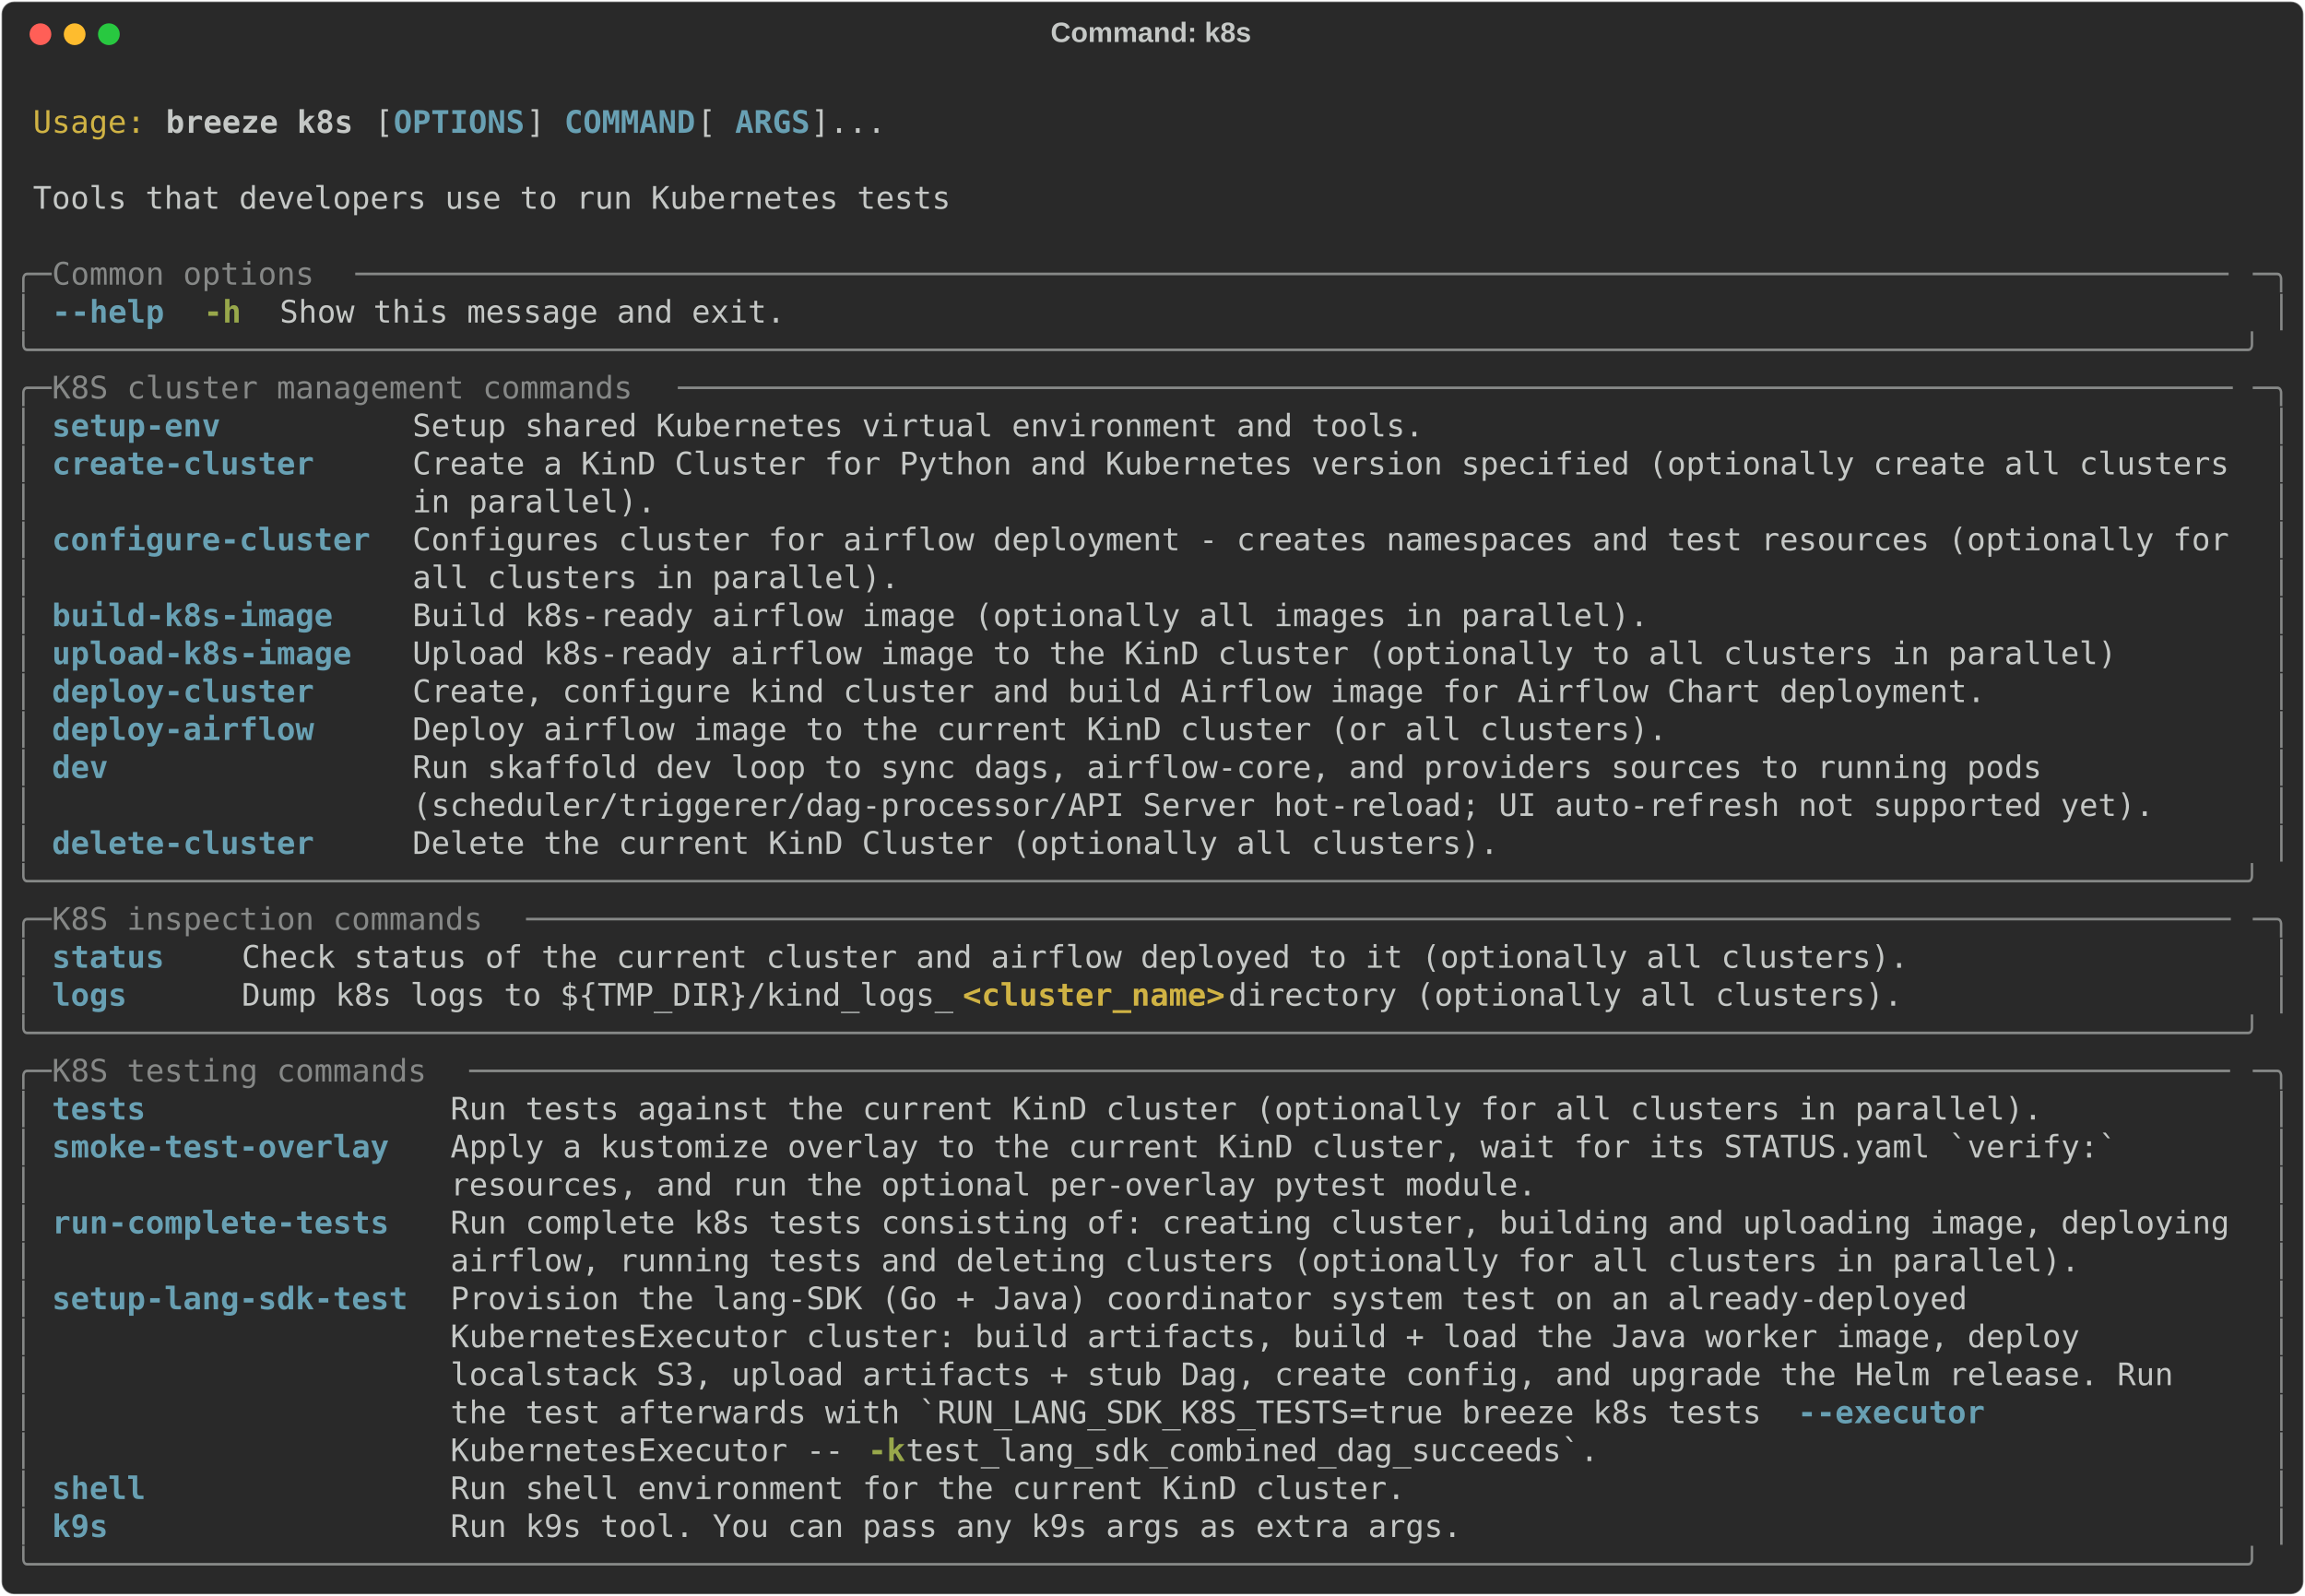
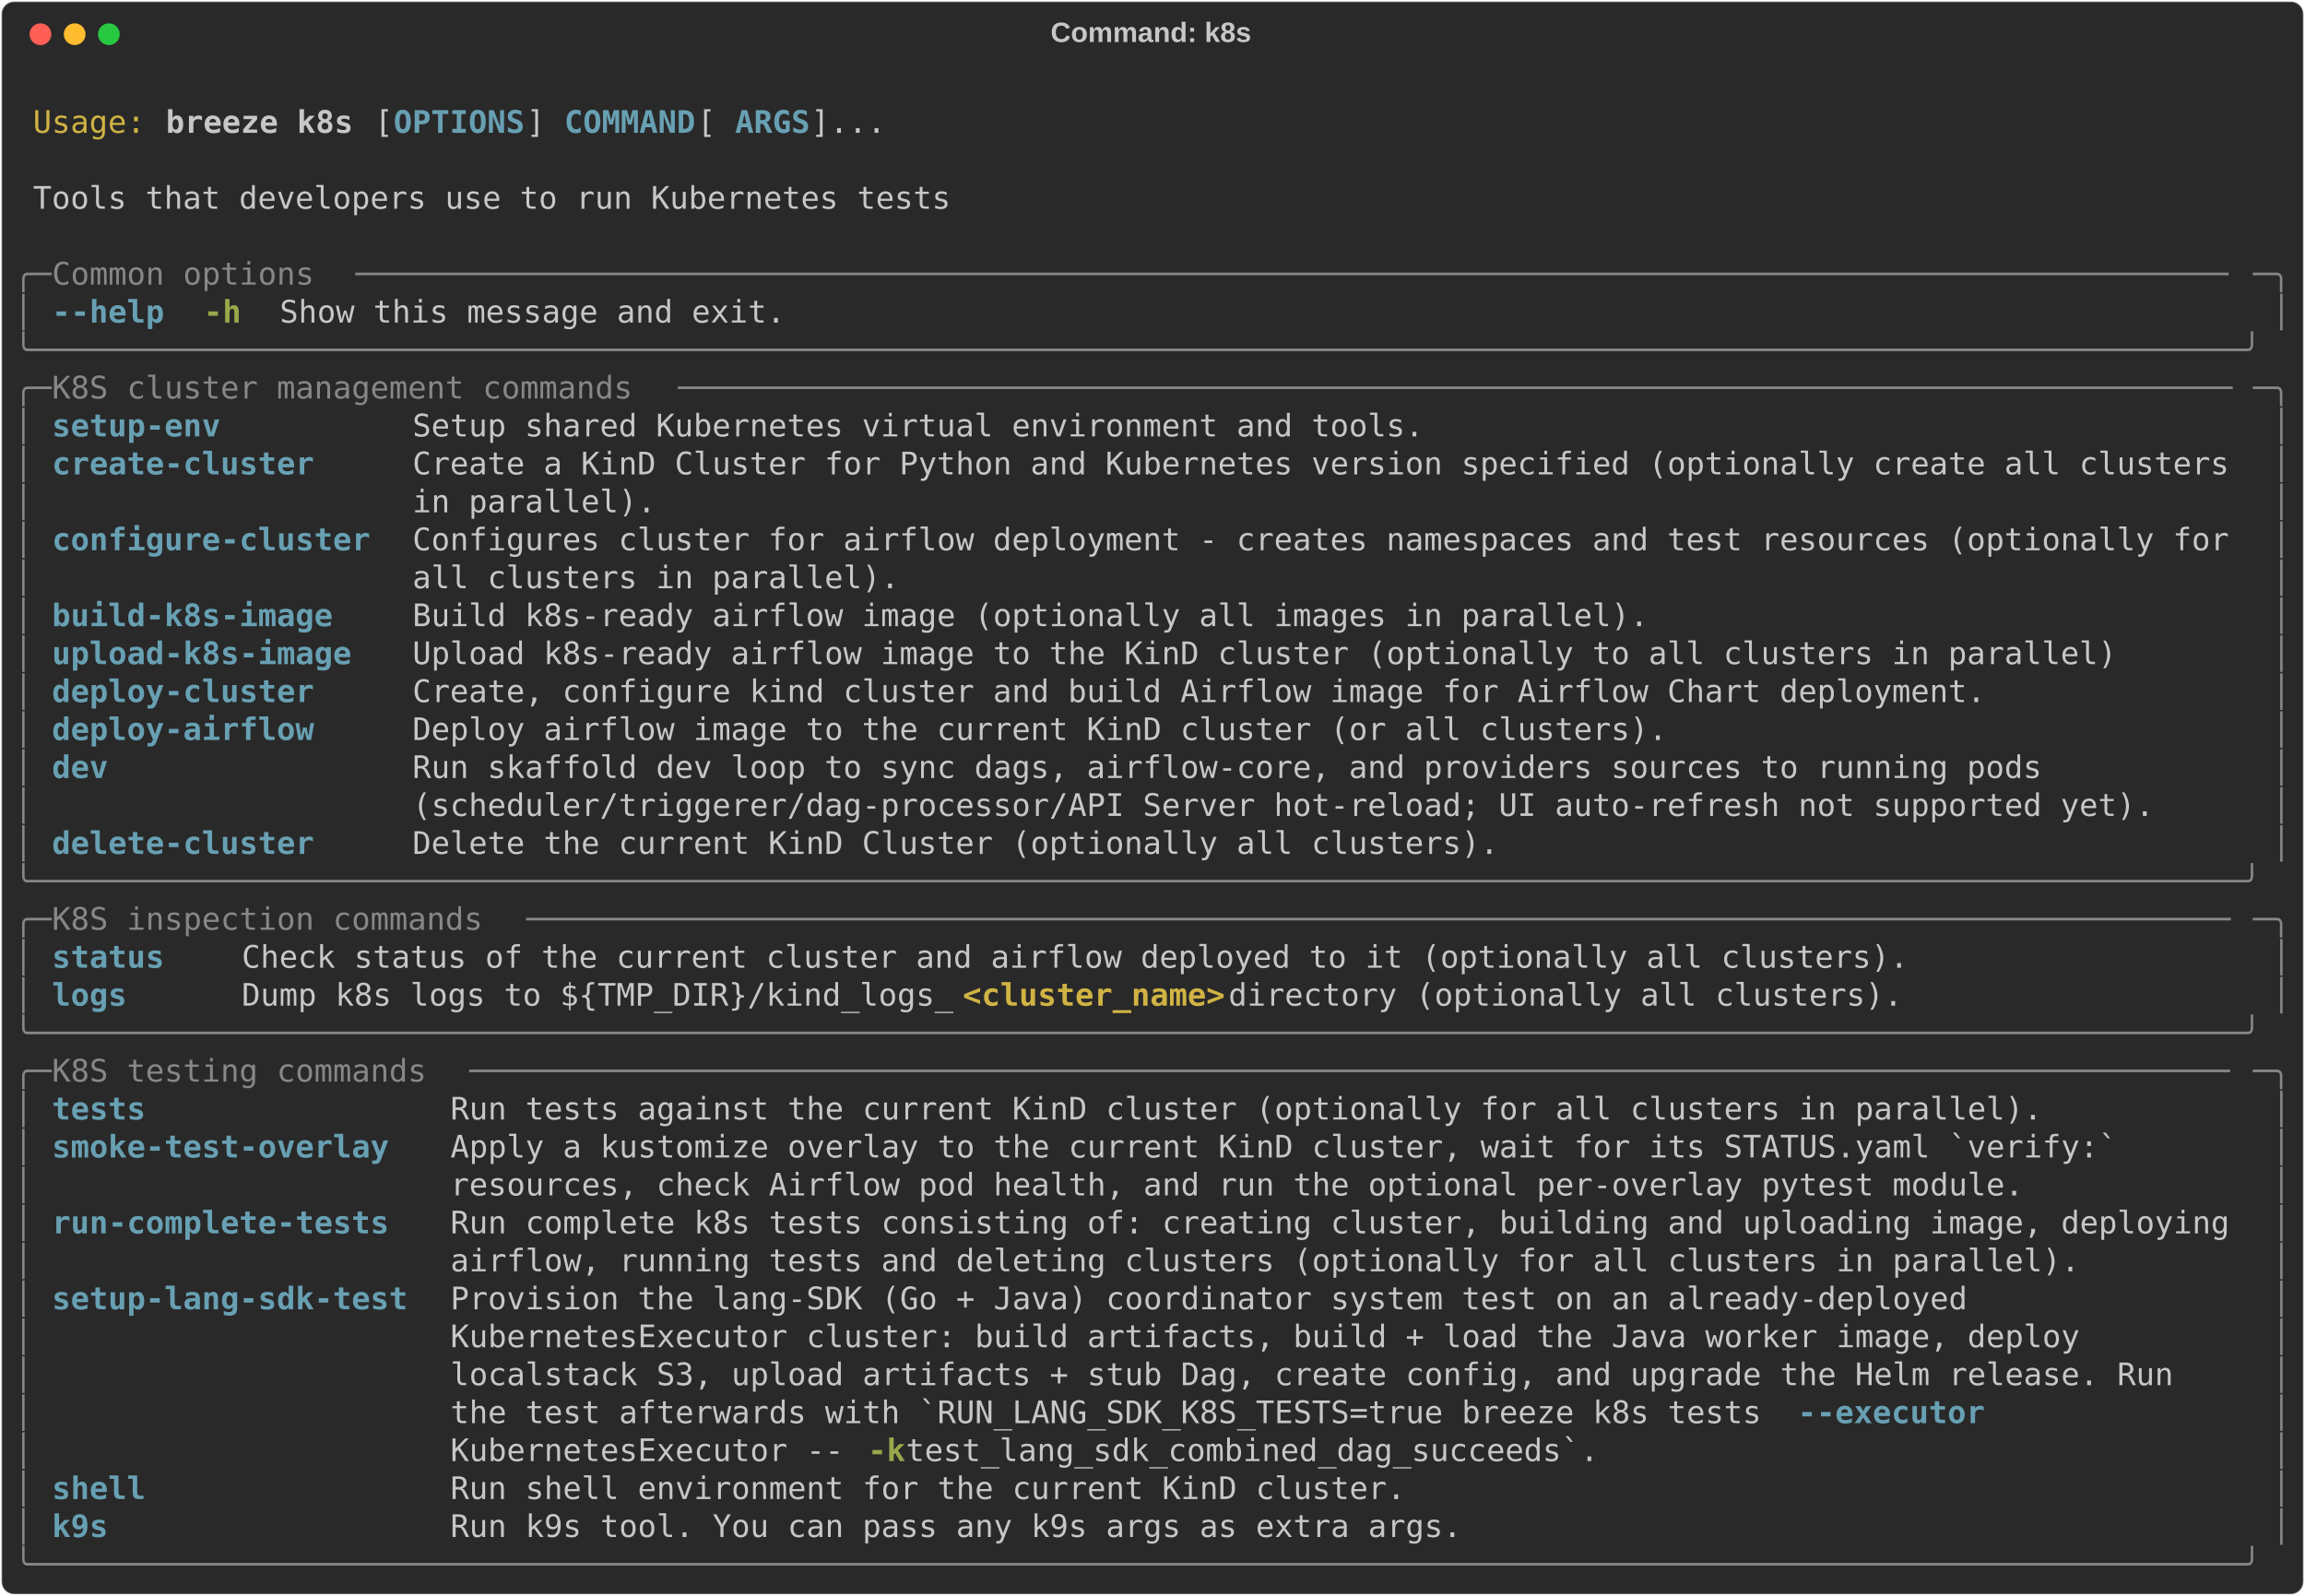
<svg xmlns="http://www.w3.org/2000/svg" class="rich-terminal" viewBox="0 0 1482 1026.0">
  <style>

    @font-face {
        font-family: "Fira Code";
        src: local("FiraCode-Regular"),
                url("https://cdnjs.cloudflare.com/ajax/libs/firacode/6.2.0/woff2/FiraCode-Regular.woff2") format("woff2"),
                url("https://cdnjs.cloudflare.com/ajax/libs/firacode/6.2.0/woff/FiraCode-Regular.woff") format("woff");
        font-style: normal;
        font-weight: 400;
    }
    @font-face {
        font-family: "Fira Code";
        src: local("FiraCode-Bold"),
                url("https://cdnjs.cloudflare.com/ajax/libs/firacode/6.2.0/woff2/FiraCode-Bold.woff2") format("woff2"),
                url("https://cdnjs.cloudflare.com/ajax/libs/firacode/6.2.0/woff/FiraCode-Bold.woff") format("woff");
        font-style: bold;
        font-weight: 700;
    }

    .breeze-k8s-matrix {
        font-family: Fira Code, monospace;
        font-size: 20px;
        line-height: 24.4px;
        font-variant-east-asian: full-width;
    }

    .breeze-k8s-title {
        font-size: 18px;
        font-weight: bold;
        font-family: arial;
    }

    .breeze-k8s-r1 { fill: #c5c8c6 }
.breeze-k8s-r2 { fill: #d0b344 }
.breeze-k8s-r3 { fill: #c5c8c6;font-weight: bold }
.breeze-k8s-r4 { fill: #68a0b3;font-weight: bold }
.breeze-k8s-r5 { fill: #868887 }
.breeze-k8s-r6 { fill: #98a84b;font-weight: bold }
.breeze-k8s-r7 { fill: #d0b344;font-weight: bold }
    </style>
  <defs>
    <clipPath id="breeze-k8s-clip-terminal">
      <rect x="0" y="0" width="1463.0" height="975.0" />
    </clipPath>
    <clipPath id="breeze-k8s-line-0">
      <rect x="0" y="1.5" width="1464" height="24.65" />
    </clipPath>
    <clipPath id="breeze-k8s-line-1">
      <rect x="0" y="25.9" width="1464" height="24.65" />
    </clipPath>
    <clipPath id="breeze-k8s-line-2">
      <rect x="0" y="50.3" width="1464" height="24.65" />
    </clipPath>
    <clipPath id="breeze-k8s-line-3">
      <rect x="0" y="74.7" width="1464" height="24.65" />
    </clipPath>
    <clipPath id="breeze-k8s-line-4">
      <rect x="0" y="99.1" width="1464" height="24.65" />
    </clipPath>
    <clipPath id="breeze-k8s-line-5">
      <rect x="0" y="123.5" width="1464" height="24.65" />
    </clipPath>
    <clipPath id="breeze-k8s-line-6">
      <rect x="0" y="147.9" width="1464" height="24.65" />
    </clipPath>
    <clipPath id="breeze-k8s-line-7">
      <rect x="0" y="172.3" width="1464" height="24.65" />
    </clipPath>
    <clipPath id="breeze-k8s-line-8">
      <rect x="0" y="196.7" width="1464" height="24.65" />
    </clipPath>
    <clipPath id="breeze-k8s-line-9">
      <rect x="0" y="221.1" width="1464" height="24.65" />
    </clipPath>
    <clipPath id="breeze-k8s-line-10">
      <rect x="0" y="245.5" width="1464" height="24.65" />
    </clipPath>
    <clipPath id="breeze-k8s-line-11">
      <rect x="0" y="269.9" width="1464" height="24.65" />
    </clipPath>
    <clipPath id="breeze-k8s-line-12">
      <rect x="0" y="294.3" width="1464" height="24.65" />
    </clipPath>
    <clipPath id="breeze-k8s-line-13">
      <rect x="0" y="318.7" width="1464" height="24.65" />
    </clipPath>
    <clipPath id="breeze-k8s-line-14">
      <rect x="0" y="343.1" width="1464" height="24.65" />
    </clipPath>
    <clipPath id="breeze-k8s-line-15">
      <rect x="0" y="367.5" width="1464" height="24.65" />
    </clipPath>
    <clipPath id="breeze-k8s-line-16">
      <rect x="0" y="391.9" width="1464" height="24.65" />
    </clipPath>
    <clipPath id="breeze-k8s-line-17">
      <rect x="0" y="416.3" width="1464" height="24.65" />
    </clipPath>
    <clipPath id="breeze-k8s-line-18">
      <rect x="0" y="440.7" width="1464" height="24.65" />
    </clipPath>
    <clipPath id="breeze-k8s-line-19">
      <rect x="0" y="465.1" width="1464" height="24.65" />
    </clipPath>
    <clipPath id="breeze-k8s-line-20">
      <rect x="0" y="489.5" width="1464" height="24.65" />
    </clipPath>
    <clipPath id="breeze-k8s-line-21">
      <rect x="0" y="513.9" width="1464" height="24.65" />
    </clipPath>
    <clipPath id="breeze-k8s-line-22">
      <rect x="0" y="538.3" width="1464" height="24.65" />
    </clipPath>
    <clipPath id="breeze-k8s-line-23">
      <rect x="0" y="562.7" width="1464" height="24.65" />
    </clipPath>
    <clipPath id="breeze-k8s-line-24">
      <rect x="0" y="587.1" width="1464" height="24.65" />
    </clipPath>
    <clipPath id="breeze-k8s-line-25">
      <rect x="0" y="611.5" width="1464" height="24.65" />
    </clipPath>
    <clipPath id="breeze-k8s-line-26">
      <rect x="0" y="635.9" width="1464" height="24.65" />
    </clipPath>
    <clipPath id="breeze-k8s-line-27">
      <rect x="0" y="660.3" width="1464" height="24.65" />
    </clipPath>
    <clipPath id="breeze-k8s-line-28">
      <rect x="0" y="684.7" width="1464" height="24.65" />
    </clipPath>
    <clipPath id="breeze-k8s-line-29">
      <rect x="0" y="709.1" width="1464" height="24.65" />
    </clipPath>
    <clipPath id="breeze-k8s-line-30">
      <rect x="0" y="733.5" width="1464" height="24.65" />
    </clipPath>
    <clipPath id="breeze-k8s-line-31">
      <rect x="0" y="757.9" width="1464" height="24.65" />
    </clipPath>
    <clipPath id="breeze-k8s-line-32">
      <rect x="0" y="782.3" width="1464" height="24.65" />
    </clipPath>
    <clipPath id="breeze-k8s-line-33">
      <rect x="0" y="806.7" width="1464" height="24.65" />
    </clipPath>
    <clipPath id="breeze-k8s-line-34">
      <rect x="0" y="831.1" width="1464" height="24.65" />
    </clipPath>
    <clipPath id="breeze-k8s-line-35">
      <rect x="0" y="855.5" width="1464" height="24.65" />
    </clipPath>
    <clipPath id="breeze-k8s-line-36">
      <rect x="0" y="879.9" width="1464" height="24.65" />
    </clipPath>
    <clipPath id="breeze-k8s-line-37">
      <rect x="0" y="904.3" width="1464" height="24.65" />
    </clipPath>
    <clipPath id="breeze-k8s-line-38">
      <rect x="0" y="928.7" width="1464" height="24.65" />
    </clipPath>
  </defs>
  <rect fill="#292929" stroke="rgba(255,255,255,0.35)" stroke-width="1" x="1" y="1" width="1480" height="1024" rx="8" />
  <text class="breeze-k8s-title" fill="#c5c8c6" text-anchor="middle" x="740" y="27">Command: k8s</text>
  <g transform="translate(26,22)">
    <circle cx="0" cy="0" r="7" fill="#ff5f57" />
    <circle cx="22" cy="0" r="7" fill="#febc2e" />
    <circle cx="44" cy="0" r="7" fill="#28c840" />
  </g>
  <g transform="translate(9, 41)" clip-path="url(#breeze-k8s-clip-terminal)">
    <g class="breeze-k8s-matrix">
      <text class="breeze-k8s-r1" x="1464" y="20" textLength="12.2" clip-path="url(#breeze-k8s-line-0)">
</text>
      <text class="breeze-k8s-r2" x="12.2" y="44.4" textLength="73.2" clip-path="url(#breeze-k8s-line-1)">Usage:</text>
      <text class="breeze-k8s-r3" x="97.6" y="44.4" textLength="122" clip-path="url(#breeze-k8s-line-1)">breeze k8s</text>
      <text class="breeze-k8s-r1" x="231.8" y="44.4" textLength="12.2" clip-path="url(#breeze-k8s-line-1)">[</text>
      <text class="breeze-k8s-r4" x="244" y="44.4" textLength="85.4" clip-path="url(#breeze-k8s-line-1)">OPTIONS</text>
      <text class="breeze-k8s-r1" x="329.4" y="44.4" textLength="24.4" clip-path="url(#breeze-k8s-line-1)">] </text>
      <text class="breeze-k8s-r4" x="353.8" y="44.4" textLength="85.4" clip-path="url(#breeze-k8s-line-1)">COMMAND</text>
      <text class="breeze-k8s-r1" x="439.2" y="44.4" textLength="24.4" clip-path="url(#breeze-k8s-line-1)"> [</text>
      <text class="breeze-k8s-r4" x="463.6" y="44.4" textLength="48.8" clip-path="url(#breeze-k8s-line-1)">ARGS</text>
      <text class="breeze-k8s-r1" x="512.4" y="44.4" textLength="48.8" clip-path="url(#breeze-k8s-line-1)">]...</text>
      <text class="breeze-k8s-r1" x="1464" y="44.4" textLength="12.2" clip-path="url(#breeze-k8s-line-1)">
</text>
      <text class="breeze-k8s-r1" x="1464" y="68.8" textLength="12.2" clip-path="url(#breeze-k8s-line-2)">
</text>
      <text class="breeze-k8s-r1" x="12.2" y="93.2" textLength="597.8" clip-path="url(#breeze-k8s-line-3)">Tools that developers use to run Kubernetes tests</text>
      <text class="breeze-k8s-r1" x="1464" y="93.2" textLength="12.2" clip-path="url(#breeze-k8s-line-3)">
</text>
      <text class="breeze-k8s-r1" x="1464" y="117.6" textLength="12.2" clip-path="url(#breeze-k8s-line-4)">
</text>
      <text class="breeze-k8s-r5" x="0" y="142" textLength="24.4" clip-path="url(#breeze-k8s-line-5)">╭─</text>
      <text class="breeze-k8s-r5" x="24.4" y="142" textLength="195.2" clip-path="url(#breeze-k8s-line-5)"> Common options </text>
      <text class="breeze-k8s-r5" x="219.6" y="142" textLength="1220" clip-path="url(#breeze-k8s-line-5)">────────────────────────────────────────────────────────────────────────────────────────────────────</text>
      <text class="breeze-k8s-r5" x="1439.6" y="142" textLength="24.4" clip-path="url(#breeze-k8s-line-5)">─╮</text>
      <text class="breeze-k8s-r1" x="1464" y="142" textLength="12.2" clip-path="url(#breeze-k8s-line-5)">
</text>
      <text class="breeze-k8s-r5" x="0" y="166.4" textLength="12.2" clip-path="url(#breeze-k8s-line-6)">│</text>
      <text class="breeze-k8s-r4" x="24.4" y="166.4" textLength="73.2" clip-path="url(#breeze-k8s-line-6)">--help</text>
      <text class="breeze-k8s-r6" x="122" y="166.4" textLength="24.4" clip-path="url(#breeze-k8s-line-6)">-h</text>
      <text class="breeze-k8s-r1" x="170.8" y="166.4" textLength="329.4" clip-path="url(#breeze-k8s-line-6)">Show this message and exit.</text>
      <text class="breeze-k8s-r5" x="1451.8" y="166.4" textLength="12.2" clip-path="url(#breeze-k8s-line-6)">│</text>
      <text class="breeze-k8s-r1" x="1464" y="166.4" textLength="12.2" clip-path="url(#breeze-k8s-line-6)">
</text>
      <text class="breeze-k8s-r5" x="0" y="190.8" textLength="1464" clip-path="url(#breeze-k8s-line-7)">╰──────────────────────────────────────────────────────────────────────────────────────────────────────────────────────╯</text>
      <text class="breeze-k8s-r1" x="1464" y="190.8" textLength="12.2" clip-path="url(#breeze-k8s-line-7)">
</text>
      <text class="breeze-k8s-r5" x="0" y="215.2" textLength="24.4" clip-path="url(#breeze-k8s-line-8)">╭─</text>
      <text class="breeze-k8s-r5" x="24.4" y="215.2" textLength="402.6" clip-path="url(#breeze-k8s-line-8)"> K8S cluster management commands </text>
      <text class="breeze-k8s-r5" x="427" y="215.2" textLength="1012.6" clip-path="url(#breeze-k8s-line-8)">───────────────────────────────────────────────────────────────────────────────────</text>
      <text class="breeze-k8s-r5" x="1439.6" y="215.2" textLength="24.4" clip-path="url(#breeze-k8s-line-8)">─╮</text>
      <text class="breeze-k8s-r1" x="1464" y="215.2" textLength="12.2" clip-path="url(#breeze-k8s-line-8)">
</text>
      <text class="breeze-k8s-r5" x="0" y="239.6" textLength="12.2" clip-path="url(#breeze-k8s-line-9)">│</text>
      <text class="breeze-k8s-r4" x="24.4" y="239.6" textLength="207.4" clip-path="url(#breeze-k8s-line-9)">setup-env        </text>
      <text class="breeze-k8s-r1" x="256.2" y="239.6" textLength="1183.4" clip-path="url(#breeze-k8s-line-9)">Setup shared Kubernetes virtual environment and tools.                                           </text>
      <text class="breeze-k8s-r5" x="1451.8" y="239.6" textLength="12.2" clip-path="url(#breeze-k8s-line-9)">│</text>
      <text class="breeze-k8s-r1" x="1464" y="239.6" textLength="12.2" clip-path="url(#breeze-k8s-line-9)">
</text>
      <text class="breeze-k8s-r5" x="0" y="264" textLength="12.2" clip-path="url(#breeze-k8s-line-10)">│</text>
      <text class="breeze-k8s-r4" x="24.4" y="264" textLength="207.4" clip-path="url(#breeze-k8s-line-10)">create-cluster   </text>
      <text class="breeze-k8s-r1" x="256.2" y="264" textLength="1183.4" clip-path="url(#breeze-k8s-line-10)">Create a KinD Cluster for Python and Kubernetes version specified (optionally create all clusters</text>
      <text class="breeze-k8s-r5" x="1451.8" y="264" textLength="12.2" clip-path="url(#breeze-k8s-line-10)">│</text>
      <text class="breeze-k8s-r1" x="1464" y="264" textLength="12.2" clip-path="url(#breeze-k8s-line-10)">
</text>
      <text class="breeze-k8s-r5" x="0" y="288.4" textLength="12.2" clip-path="url(#breeze-k8s-line-11)">│</text>
      <text class="breeze-k8s-r1" x="256.2" y="288.4" textLength="1183.4" clip-path="url(#breeze-k8s-line-11)">in parallel).                                                                                    </text>
      <text class="breeze-k8s-r5" x="1451.8" y="288.4" textLength="12.2" clip-path="url(#breeze-k8s-line-11)">│</text>
      <text class="breeze-k8s-r1" x="1464" y="288.4" textLength="12.2" clip-path="url(#breeze-k8s-line-11)">
</text>
      <text class="breeze-k8s-r5" x="0" y="312.8" textLength="12.2" clip-path="url(#breeze-k8s-line-12)">│</text>
      <text class="breeze-k8s-r4" x="24.4" y="312.8" textLength="207.4" clip-path="url(#breeze-k8s-line-12)">configure-cluster</text>
      <text class="breeze-k8s-r1" x="256.2" y="312.8" textLength="1183.4" clip-path="url(#breeze-k8s-line-12)">Configures cluster for airflow deployment - creates namespaces and test resources (optionally for</text>
      <text class="breeze-k8s-r5" x="1451.8" y="312.8" textLength="12.2" clip-path="url(#breeze-k8s-line-12)">│</text>
      <text class="breeze-k8s-r1" x="1464" y="312.8" textLength="12.2" clip-path="url(#breeze-k8s-line-12)">
</text>
      <text class="breeze-k8s-r5" x="0" y="337.2" textLength="12.2" clip-path="url(#breeze-k8s-line-13)">│</text>
      <text class="breeze-k8s-r1" x="256.2" y="337.2" textLength="1183.4" clip-path="url(#breeze-k8s-line-13)">all clusters in parallel).                                                                       </text>
      <text class="breeze-k8s-r5" x="1451.8" y="337.2" textLength="12.2" clip-path="url(#breeze-k8s-line-13)">│</text>
      <text class="breeze-k8s-r1" x="1464" y="337.2" textLength="12.2" clip-path="url(#breeze-k8s-line-13)">
</text>
      <text class="breeze-k8s-r5" x="0" y="361.6" textLength="12.2" clip-path="url(#breeze-k8s-line-14)">│</text>
      <text class="breeze-k8s-r4" x="24.4" y="361.6" textLength="207.4" clip-path="url(#breeze-k8s-line-14)">build-k8s-image  </text>
      <text class="breeze-k8s-r1" x="256.2" y="361.6" textLength="1183.4" clip-path="url(#breeze-k8s-line-14)">Build k8s-ready airflow image (optionally all images in parallel).                               </text>
      <text class="breeze-k8s-r5" x="1451.8" y="361.6" textLength="12.2" clip-path="url(#breeze-k8s-line-14)">│</text>
      <text class="breeze-k8s-r1" x="1464" y="361.6" textLength="12.2" clip-path="url(#breeze-k8s-line-14)">
</text>
      <text class="breeze-k8s-r5" x="0" y="386" textLength="12.2" clip-path="url(#breeze-k8s-line-15)">│</text>
      <text class="breeze-k8s-r4" x="24.4" y="386" textLength="207.4" clip-path="url(#breeze-k8s-line-15)">upload-k8s-image </text>
      <text class="breeze-k8s-r1" x="256.2" y="386" textLength="1183.4" clip-path="url(#breeze-k8s-line-15)">Upload k8s-ready airflow image to the KinD cluster (optionally to all clusters in parallel)      </text>
      <text class="breeze-k8s-r5" x="1451.8" y="386" textLength="12.2" clip-path="url(#breeze-k8s-line-15)">│</text>
      <text class="breeze-k8s-r1" x="1464" y="386" textLength="12.2" clip-path="url(#breeze-k8s-line-15)">
</text>
      <text class="breeze-k8s-r5" x="0" y="410.4" textLength="12.2" clip-path="url(#breeze-k8s-line-16)">│</text>
      <text class="breeze-k8s-r4" x="24.4" y="410.4" textLength="207.4" clip-path="url(#breeze-k8s-line-16)">deploy-cluster   </text>
      <text class="breeze-k8s-r1" x="256.2" y="410.4" textLength="1183.4" clip-path="url(#breeze-k8s-line-16)">Create, configure kind cluster and build Airflow image for Airflow Chart deployment.             </text>
      <text class="breeze-k8s-r5" x="1451.8" y="410.4" textLength="12.2" clip-path="url(#breeze-k8s-line-16)">│</text>
      <text class="breeze-k8s-r1" x="1464" y="410.4" textLength="12.2" clip-path="url(#breeze-k8s-line-16)">
</text>
      <text class="breeze-k8s-r5" x="0" y="434.8" textLength="12.2" clip-path="url(#breeze-k8s-line-17)">│</text>
      <text class="breeze-k8s-r4" x="24.4" y="434.8" textLength="207.4" clip-path="url(#breeze-k8s-line-17)">deploy-airflow   </text>
      <text class="breeze-k8s-r1" x="256.2" y="434.8" textLength="1183.4" clip-path="url(#breeze-k8s-line-17)">Deploy airflow image to the current KinD cluster (or all clusters).                              </text>
      <text class="breeze-k8s-r5" x="1451.8" y="434.8" textLength="12.2" clip-path="url(#breeze-k8s-line-17)">│</text>
      <text class="breeze-k8s-r1" x="1464" y="434.8" textLength="12.2" clip-path="url(#breeze-k8s-line-17)">
</text>
      <text class="breeze-k8s-r5" x="0" y="459.2" textLength="12.2" clip-path="url(#breeze-k8s-line-18)">│</text>
      <text class="breeze-k8s-r4" x="24.4" y="459.2" textLength="207.4" clip-path="url(#breeze-k8s-line-18)">dev              </text>
      <text class="breeze-k8s-r1" x="256.2" y="459.2" textLength="1183.4" clip-path="url(#breeze-k8s-line-18)">Run skaffold dev loop to sync dags, airflow-core, and providers sources to running pods          </text>
      <text class="breeze-k8s-r5" x="1451.8" y="459.2" textLength="12.2" clip-path="url(#breeze-k8s-line-18)">│</text>
      <text class="breeze-k8s-r1" x="1464" y="459.2" textLength="12.2" clip-path="url(#breeze-k8s-line-18)">
</text>
      <text class="breeze-k8s-r5" x="0" y="483.6" textLength="12.2" clip-path="url(#breeze-k8s-line-19)">│</text>
      <text class="breeze-k8s-r1" x="256.2" y="483.6" textLength="1183.4" clip-path="url(#breeze-k8s-line-19)">(scheduler/triggerer/dag-processor/API Server hot-reload; UI auto-refresh not supported yet).    </text>
      <text class="breeze-k8s-r5" x="1451.8" y="483.6" textLength="12.2" clip-path="url(#breeze-k8s-line-19)">│</text>
      <text class="breeze-k8s-r1" x="1464" y="483.6" textLength="12.2" clip-path="url(#breeze-k8s-line-19)">
</text>
      <text class="breeze-k8s-r5" x="0" y="508" textLength="12.2" clip-path="url(#breeze-k8s-line-20)">│</text>
      <text class="breeze-k8s-r4" x="24.4" y="508" textLength="207.4" clip-path="url(#breeze-k8s-line-20)">delete-cluster   </text>
      <text class="breeze-k8s-r1" x="256.2" y="508" textLength="1183.4" clip-path="url(#breeze-k8s-line-20)">Delete the current KinD Cluster (optionally all clusters).                                       </text>
      <text class="breeze-k8s-r5" x="1451.8" y="508" textLength="12.2" clip-path="url(#breeze-k8s-line-20)">│</text>
      <text class="breeze-k8s-r1" x="1464" y="508" textLength="12.2" clip-path="url(#breeze-k8s-line-20)">
</text>
      <text class="breeze-k8s-r5" x="0" y="532.4" textLength="1464" clip-path="url(#breeze-k8s-line-21)">╰──────────────────────────────────────────────────────────────────────────────────────────────────────────────────────╯</text>
      <text class="breeze-k8s-r1" x="1464" y="532.4" textLength="12.2" clip-path="url(#breeze-k8s-line-21)">
</text>
      <text class="breeze-k8s-r5" x="0" y="556.8" textLength="24.4" clip-path="url(#breeze-k8s-line-22)">╭─</text>
      <text class="breeze-k8s-r5" x="24.4" y="556.8" textLength="305" clip-path="url(#breeze-k8s-line-22)"> K8S inspection commands </text>
      <text class="breeze-k8s-r5" x="329.4" y="556.8" textLength="1110.2" clip-path="url(#breeze-k8s-line-22)">───────────────────────────────────────────────────────────────────────────────────────────</text>
      <text class="breeze-k8s-r5" x="1439.6" y="556.8" textLength="24.4" clip-path="url(#breeze-k8s-line-22)">─╮</text>
      <text class="breeze-k8s-r1" x="1464" y="556.8" textLength="12.2" clip-path="url(#breeze-k8s-line-22)">
</text>
      <text class="breeze-k8s-r5" x="0" y="581.2" textLength="12.2" clip-path="url(#breeze-k8s-line-23)">│</text>
      <text class="breeze-k8s-r4" x="24.4" y="581.2" textLength="97.6" clip-path="url(#breeze-k8s-line-23)">status  </text>
      <text class="breeze-k8s-r1" x="146.4" y="581.2" textLength="1293.2" clip-path="url(#breeze-k8s-line-23)">Check status of the current cluster and airflow deployed to it (optionally all clusters).                 </text>
      <text class="breeze-k8s-r5" x="1451.8" y="581.2" textLength="12.2" clip-path="url(#breeze-k8s-line-23)">│</text>
      <text class="breeze-k8s-r1" x="1464" y="581.2" textLength="12.2" clip-path="url(#breeze-k8s-line-23)">
</text>
      <text class="breeze-k8s-r5" x="0" y="605.6" textLength="12.2" clip-path="url(#breeze-k8s-line-24)">│</text>
      <text class="breeze-k8s-r4" x="24.4" y="605.6" textLength="97.6" clip-path="url(#breeze-k8s-line-24)">logs    </text>
      <text class="breeze-k8s-r1" x="146.4" y="605.6" textLength="463.6" clip-path="url(#breeze-k8s-line-24)">Dump k8s logs to ${TMP_DIR}/kind_logs_</text>
      <text class="breeze-k8s-r7" x="610" y="605.6" textLength="170.8" clip-path="url(#breeze-k8s-line-24)">&lt;cluster_name&gt;</text>
      <text class="breeze-k8s-r1" x="780.8" y="605.6" textLength="658.8" clip-path="url(#breeze-k8s-line-24)"> directory (optionally all clusters).                 </text>
      <text class="breeze-k8s-r5" x="1451.8" y="605.6" textLength="12.2" clip-path="url(#breeze-k8s-line-24)">│</text>
      <text class="breeze-k8s-r1" x="1464" y="605.6" textLength="12.2" clip-path="url(#breeze-k8s-line-24)">
</text>
      <text class="breeze-k8s-r5" x="0" y="630" textLength="1464" clip-path="url(#breeze-k8s-line-25)">╰──────────────────────────────────────────────────────────────────────────────────────────────────────────────────────╯</text>
      <text class="breeze-k8s-r1" x="1464" y="630" textLength="12.2" clip-path="url(#breeze-k8s-line-25)">
</text>
      <text class="breeze-k8s-r5" x="0" y="654.4" textLength="24.4" clip-path="url(#breeze-k8s-line-26)">╭─</text>
      <text class="breeze-k8s-r5" x="24.4" y="654.4" textLength="268.4" clip-path="url(#breeze-k8s-line-26)"> K8S testing commands </text>
      <text class="breeze-k8s-r5" x="292.8" y="654.4" textLength="1146.8" clip-path="url(#breeze-k8s-line-26)">──────────────────────────────────────────────────────────────────────────────────────────────</text>
      <text class="breeze-k8s-r5" x="1439.6" y="654.4" textLength="24.4" clip-path="url(#breeze-k8s-line-26)">─╮</text>
      <text class="breeze-k8s-r1" x="1464" y="654.4" textLength="12.2" clip-path="url(#breeze-k8s-line-26)">
</text>
      <text class="breeze-k8s-r5" x="0" y="678.8" textLength="12.2" clip-path="url(#breeze-k8s-line-27)">│</text>
      <text class="breeze-k8s-r4" x="24.4" y="678.8" textLength="231.8" clip-path="url(#breeze-k8s-line-27)">tests              </text>
      <text class="breeze-k8s-r1" x="280.6" y="678.8" textLength="1159" clip-path="url(#breeze-k8s-line-27)">Run tests against the current KinD cluster (optionally for all clusters in parallel).          </text>
      <text class="breeze-k8s-r5" x="1451.8" y="678.8" textLength="12.2" clip-path="url(#breeze-k8s-line-27)">│</text>
      <text class="breeze-k8s-r1" x="1464" y="678.8" textLength="12.2" clip-path="url(#breeze-k8s-line-27)">
</text>
      <text class="breeze-k8s-r5" x="0" y="703.2" textLength="12.2" clip-path="url(#breeze-k8s-line-28)">│</text>
      <text class="breeze-k8s-r4" x="24.4" y="703.2" textLength="231.8" clip-path="url(#breeze-k8s-line-28)">smoke-test-overlay </text>
      <text class="breeze-k8s-r1" x="280.6" y="703.2" textLength="1159" clip-path="url(#breeze-k8s-line-28)">Apply a kustomize overlay to the current KinD cluster, wait for its STATUS.yaml `verify:`      </text>
      <text class="breeze-k8s-r5" x="1451.8" y="703.2" textLength="12.2" clip-path="url(#breeze-k8s-line-28)">│</text>
      <text class="breeze-k8s-r1" x="1464" y="703.2" textLength="12.2" clip-path="url(#breeze-k8s-line-28)">
</text>
      <text class="breeze-k8s-r5" x="0" y="727.6" textLength="12.2" clip-path="url(#breeze-k8s-line-29)">│</text>
-       <text class="breeze-k8s-r1" x="280.6" y="727.6" textLength="1159" clip-path="url(#breeze-k8s-line-29)">resources, and run the optional per-overlay pytest module.                                     </text>
+       <text class="breeze-k8s-r1" x="280.6" y="727.6" textLength="1159" clip-path="url(#breeze-k8s-line-29)">resources, check Airflow pod health, and run the optional per-overlay pytest module.           </text>
      <text class="breeze-k8s-r5" x="1451.8" y="727.6" textLength="12.2" clip-path="url(#breeze-k8s-line-29)">│</text>
      <text class="breeze-k8s-r1" x="1464" y="727.6" textLength="12.2" clip-path="url(#breeze-k8s-line-29)">
</text>
      <text class="breeze-k8s-r5" x="0" y="752" textLength="12.2" clip-path="url(#breeze-k8s-line-30)">│</text>
      <text class="breeze-k8s-r4" x="24.4" y="752" textLength="231.8" clip-path="url(#breeze-k8s-line-30)">run-complete-tests </text>
      <text class="breeze-k8s-r1" x="280.6" y="752" textLength="1159" clip-path="url(#breeze-k8s-line-30)">Run complete k8s tests consisting of: creating cluster, building and uploading image, deploying</text>
      <text class="breeze-k8s-r5" x="1451.8" y="752" textLength="12.2" clip-path="url(#breeze-k8s-line-30)">│</text>
      <text class="breeze-k8s-r1" x="1464" y="752" textLength="12.2" clip-path="url(#breeze-k8s-line-30)">
</text>
      <text class="breeze-k8s-r5" x="0" y="776.4" textLength="12.2" clip-path="url(#breeze-k8s-line-31)">│</text>
      <text class="breeze-k8s-r1" x="280.6" y="776.4" textLength="1159" clip-path="url(#breeze-k8s-line-31)">airflow, running tests and deleting clusters (optionally for all clusters in parallel).        </text>
      <text class="breeze-k8s-r5" x="1451.8" y="776.4" textLength="12.2" clip-path="url(#breeze-k8s-line-31)">│</text>
      <text class="breeze-k8s-r1" x="1464" y="776.4" textLength="12.2" clip-path="url(#breeze-k8s-line-31)">
</text>
      <text class="breeze-k8s-r5" x="0" y="800.8" textLength="12.2" clip-path="url(#breeze-k8s-line-32)">│</text>
      <text class="breeze-k8s-r4" x="24.4" y="800.8" textLength="231.8" clip-path="url(#breeze-k8s-line-32)">setup-lang-sdk-test</text>
      <text class="breeze-k8s-r1" x="280.6" y="800.8" textLength="1159" clip-path="url(#breeze-k8s-line-32)">Provision the lang-SDK (Go + Java) coordinator system test on an already-deployed              </text>
      <text class="breeze-k8s-r5" x="1451.8" y="800.8" textLength="12.2" clip-path="url(#breeze-k8s-line-32)">│</text>
      <text class="breeze-k8s-r1" x="1464" y="800.8" textLength="12.2" clip-path="url(#breeze-k8s-line-32)">
</text>
      <text class="breeze-k8s-r5" x="0" y="825.2" textLength="12.2" clip-path="url(#breeze-k8s-line-33)">│</text>
      <text class="breeze-k8s-r1" x="280.6" y="825.2" textLength="1159" clip-path="url(#breeze-k8s-line-33)">KubernetesExecutor cluster: build artifacts, build + load the Java worker image, deploy        </text>
      <text class="breeze-k8s-r5" x="1451.8" y="825.2" textLength="12.2" clip-path="url(#breeze-k8s-line-33)">│</text>
      <text class="breeze-k8s-r1" x="1464" y="825.2" textLength="12.2" clip-path="url(#breeze-k8s-line-33)">
</text>
      <text class="breeze-k8s-r5" x="0" y="849.6" textLength="12.2" clip-path="url(#breeze-k8s-line-34)">│</text>
      <text class="breeze-k8s-r1" x="280.6" y="849.6" textLength="1159" clip-path="url(#breeze-k8s-line-34)">localstack S3, upload artifacts + stub Dag, create config, and upgrade the Helm release. Run   </text>
      <text class="breeze-k8s-r5" x="1451.8" y="849.6" textLength="12.2" clip-path="url(#breeze-k8s-line-34)">│</text>
      <text class="breeze-k8s-r1" x="1464" y="849.6" textLength="12.2" clip-path="url(#breeze-k8s-line-34)">
</text>
      <text class="breeze-k8s-r5" x="0" y="874" textLength="12.2" clip-path="url(#breeze-k8s-line-35)">│</text>
      <text class="breeze-k8s-r1" x="280.6" y="874" textLength="866.2" clip-path="url(#breeze-k8s-line-35)">the test afterwards with `RUN_LANG_SDK_K8S_TESTS=true breeze k8s tests </text>
      <text class="breeze-k8s-r4" x="1146.8" y="874" textLength="122" clip-path="url(#breeze-k8s-line-35)">--executor</text>
      <text class="breeze-k8s-r5" x="1451.8" y="874" textLength="12.2" clip-path="url(#breeze-k8s-line-35)">│</text>
      <text class="breeze-k8s-r1" x="1464" y="874" textLength="12.2" clip-path="url(#breeze-k8s-line-35)">
</text>
      <text class="breeze-k8s-r5" x="0" y="898.4" textLength="12.2" clip-path="url(#breeze-k8s-line-36)">│</text>
      <text class="breeze-k8s-r1" x="280.6" y="898.4" textLength="268.4" clip-path="url(#breeze-k8s-line-36)">KubernetesExecutor -- </text>
      <text class="breeze-k8s-r6" x="549" y="898.4" textLength="24.4" clip-path="url(#breeze-k8s-line-36)">-k</text>
      <text class="breeze-k8s-r1" x="573.4" y="898.4" textLength="866.2" clip-path="url(#breeze-k8s-line-36)"> test_lang_sdk_combined_dag_succeeds`.                                 </text>
      <text class="breeze-k8s-r5" x="1451.8" y="898.4" textLength="12.2" clip-path="url(#breeze-k8s-line-36)">│</text>
      <text class="breeze-k8s-r1" x="1464" y="898.4" textLength="12.2" clip-path="url(#breeze-k8s-line-36)">
</text>
      <text class="breeze-k8s-r5" x="0" y="922.8" textLength="12.2" clip-path="url(#breeze-k8s-line-37)">│</text>
      <text class="breeze-k8s-r4" x="24.4" y="922.8" textLength="231.8" clip-path="url(#breeze-k8s-line-37)">shell              </text>
      <text class="breeze-k8s-r1" x="280.6" y="922.8" textLength="1159" clip-path="url(#breeze-k8s-line-37)">Run shell environment for the current KinD cluster.                                            </text>
      <text class="breeze-k8s-r5" x="1451.8" y="922.8" textLength="12.2" clip-path="url(#breeze-k8s-line-37)">│</text>
      <text class="breeze-k8s-r1" x="1464" y="922.8" textLength="12.2" clip-path="url(#breeze-k8s-line-37)">
</text>
      <text class="breeze-k8s-r5" x="0" y="947.2" textLength="12.2" clip-path="url(#breeze-k8s-line-38)">│</text>
      <text class="breeze-k8s-r4" x="24.4" y="947.2" textLength="231.8" clip-path="url(#breeze-k8s-line-38)">k9s                </text>
      <text class="breeze-k8s-r1" x="280.6" y="947.2" textLength="1159" clip-path="url(#breeze-k8s-line-38)">Run k9s tool. You can pass any k9s args as extra args.                                         </text>
      <text class="breeze-k8s-r5" x="1451.8" y="947.2" textLength="12.2" clip-path="url(#breeze-k8s-line-38)">│</text>
      <text class="breeze-k8s-r1" x="1464" y="947.2" textLength="12.2" clip-path="url(#breeze-k8s-line-38)">
</text>
      <text class="breeze-k8s-r5" x="0" y="971.6" textLength="1464" clip-path="url(#breeze-k8s-line-39)">╰──────────────────────────────────────────────────────────────────────────────────────────────────────────────────────╯</text>
      <text class="breeze-k8s-r1" x="1464" y="971.6" textLength="12.2" clip-path="url(#breeze-k8s-line-39)">
</text>
    </g>
  </g>
</svg>
